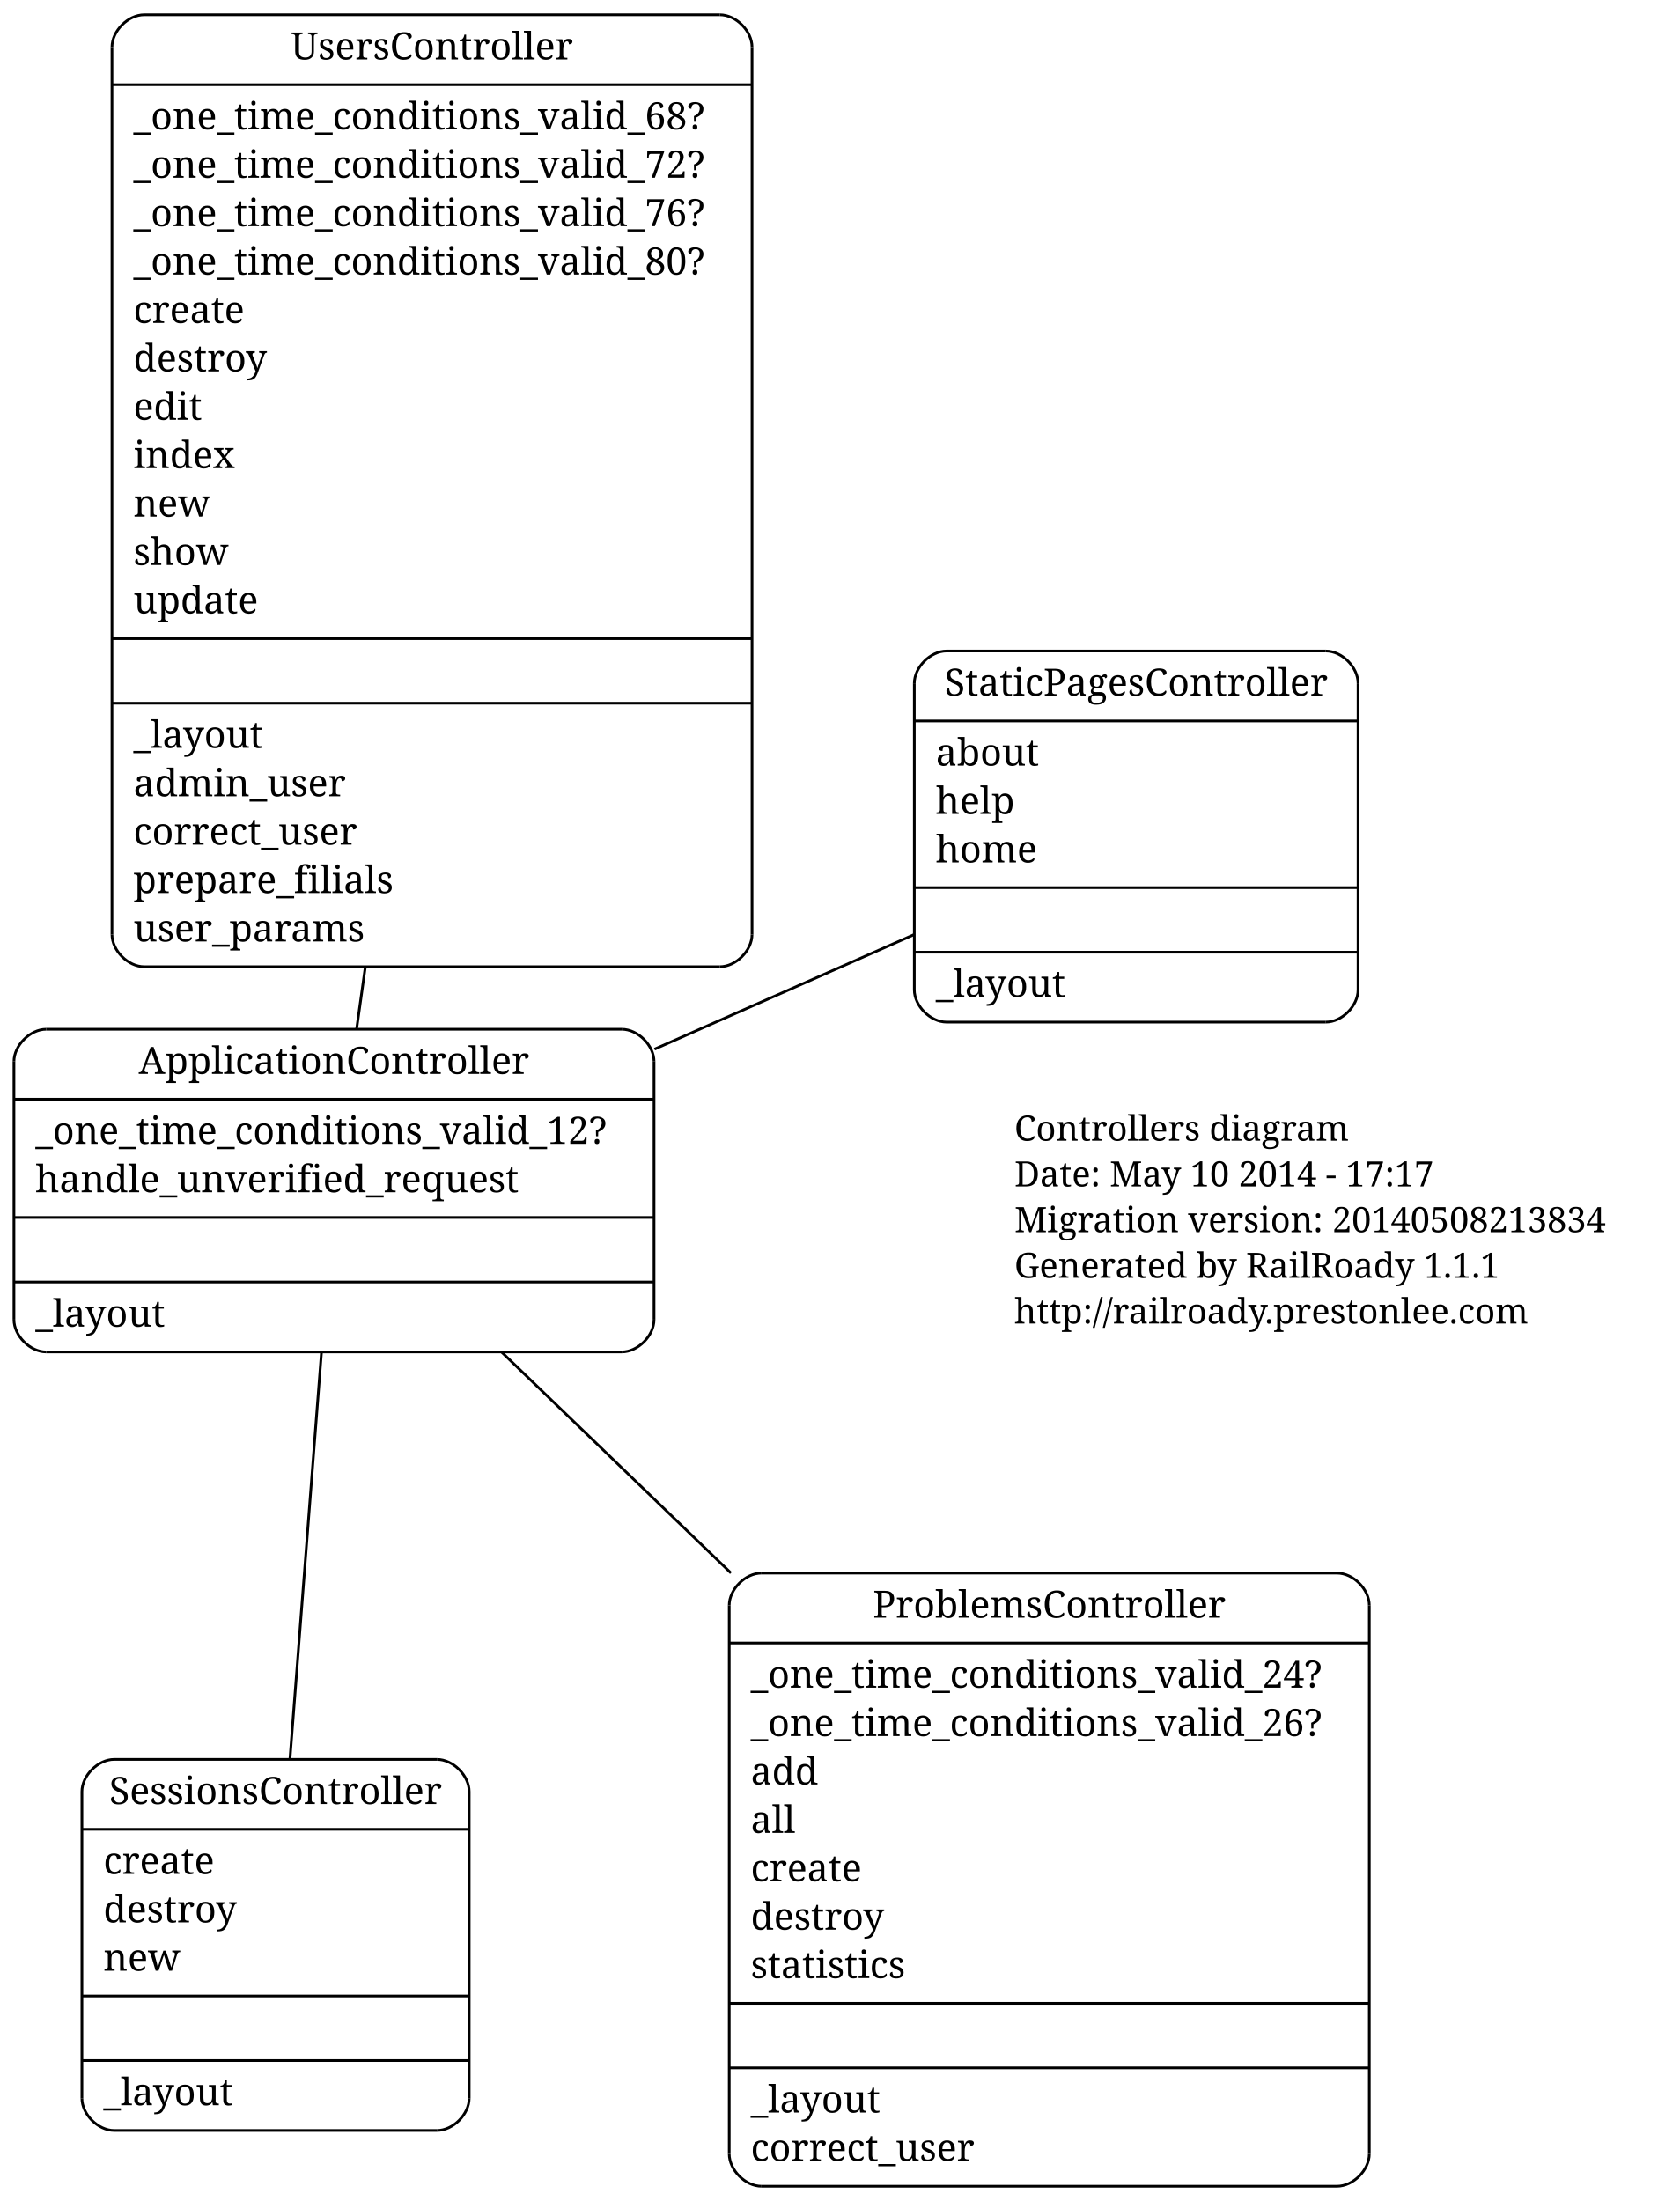
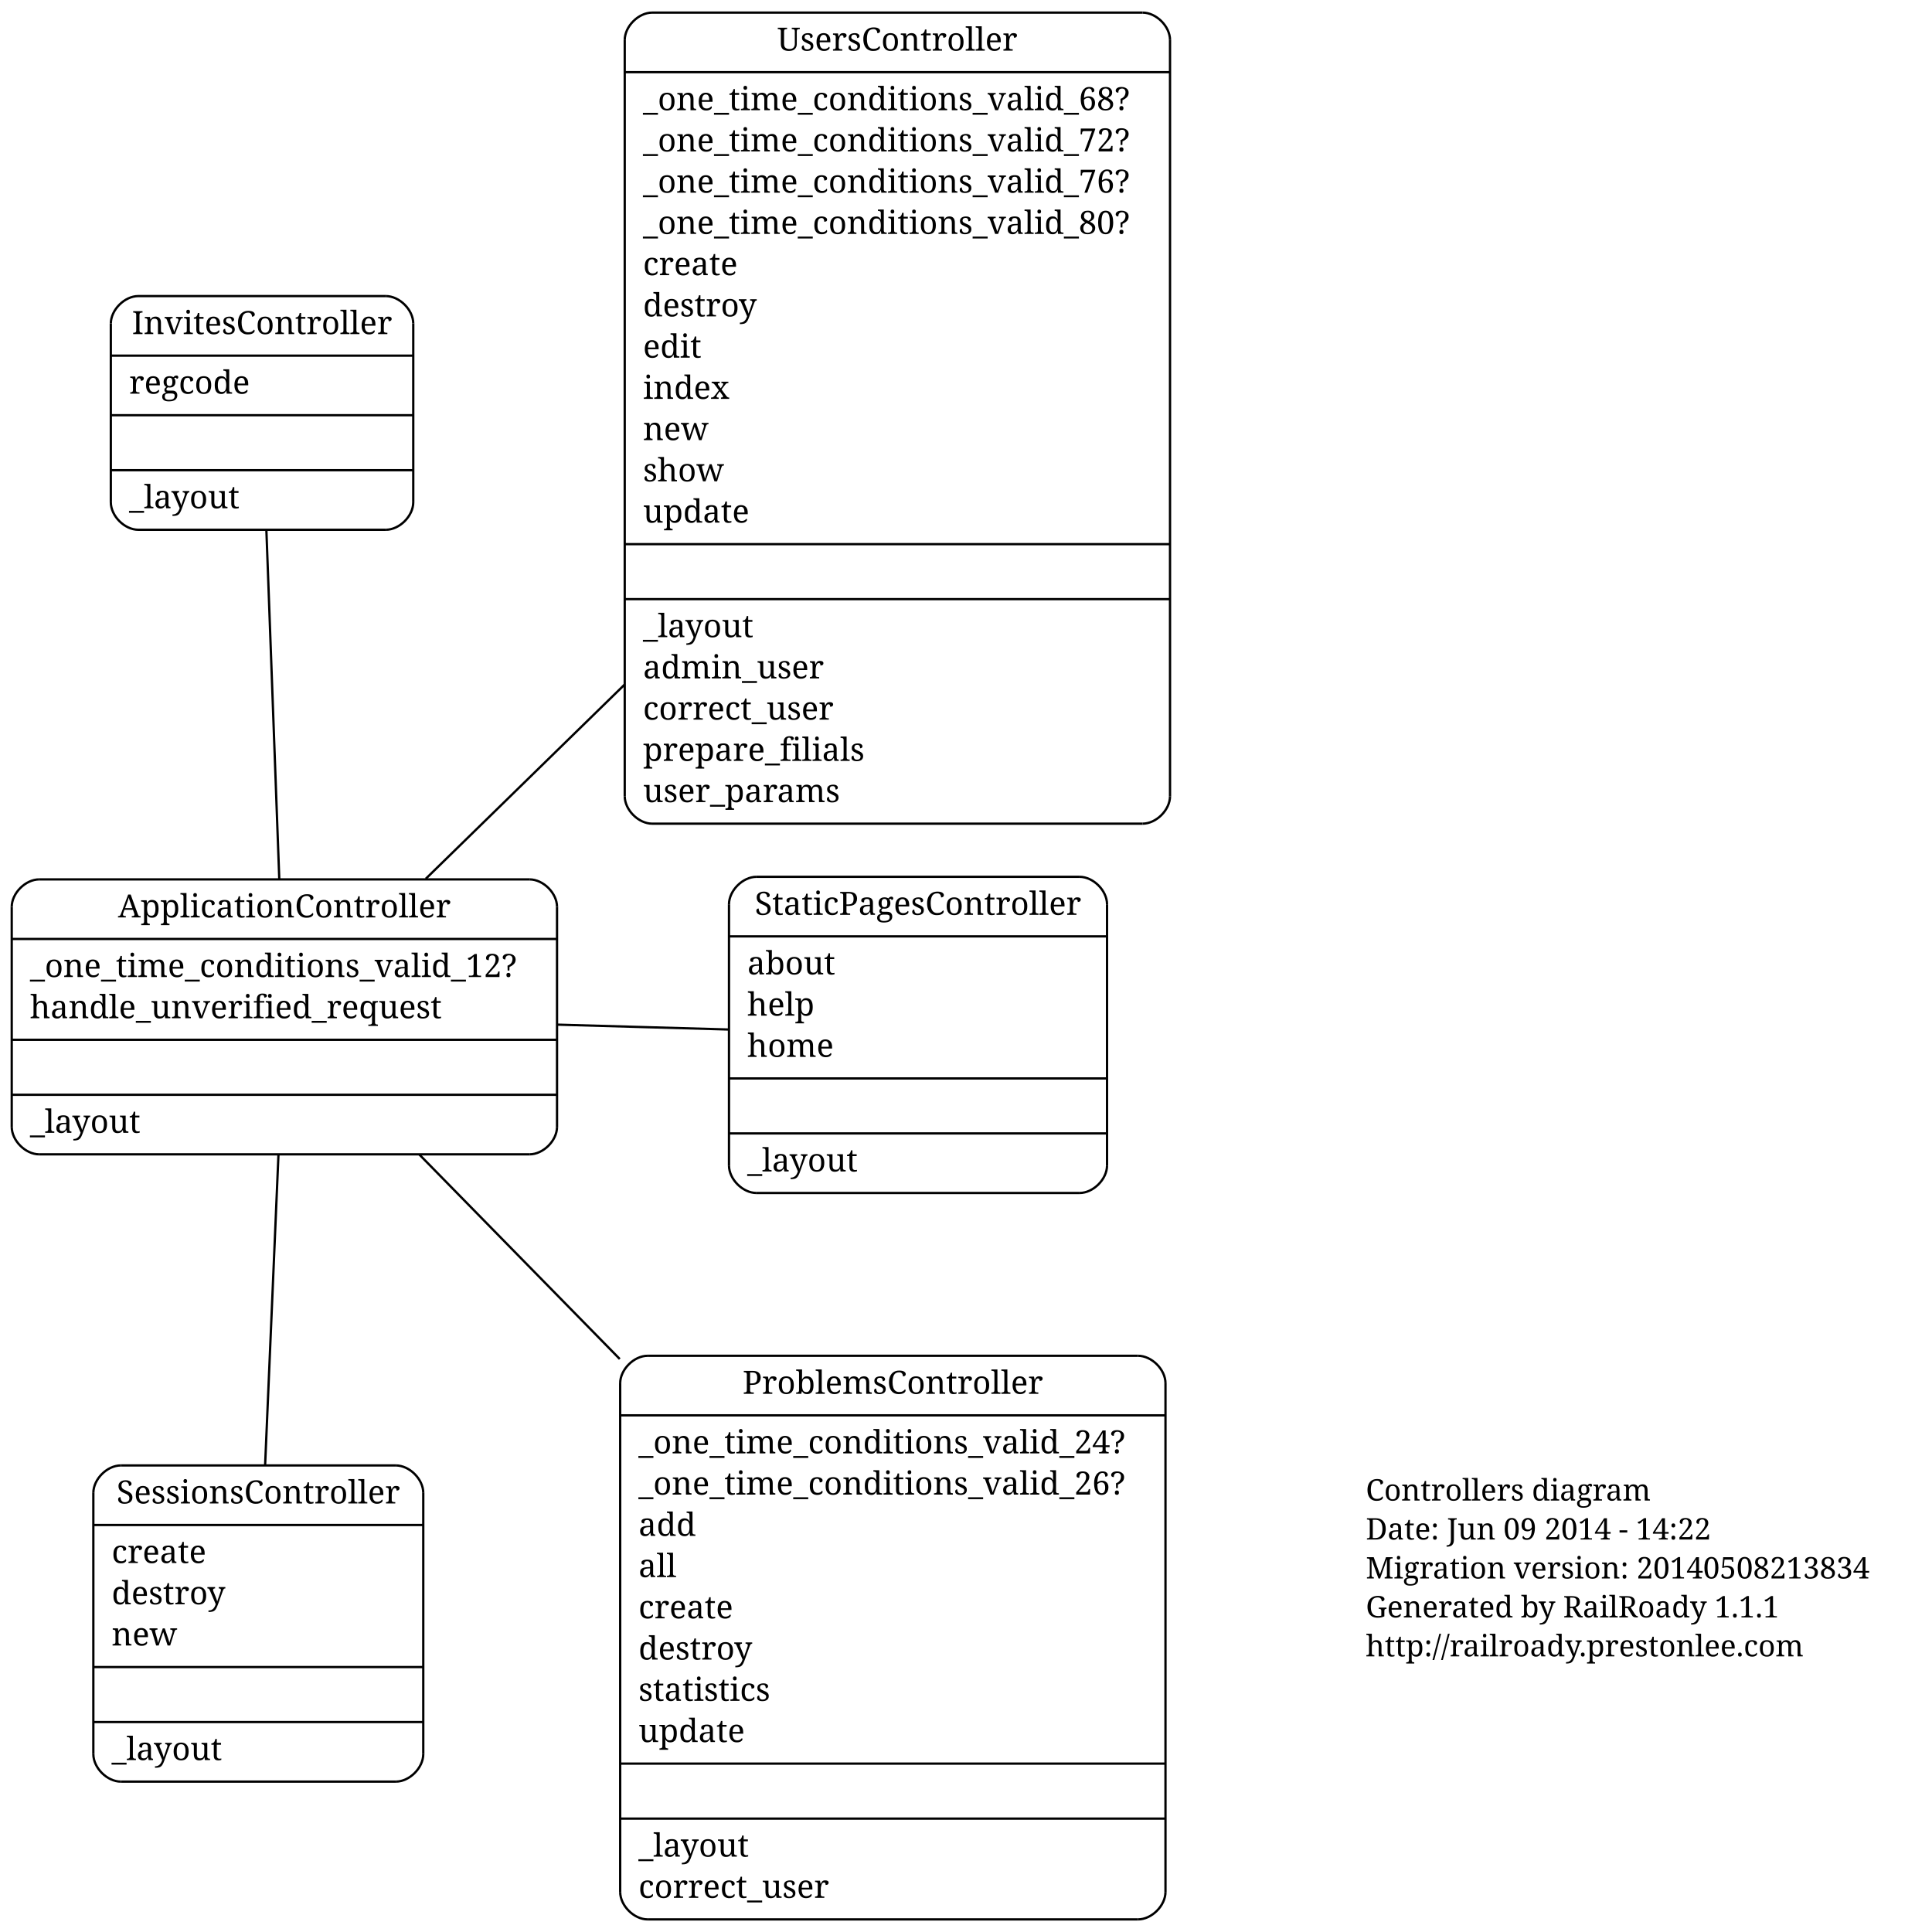
- <svg xmlns="http://www.w3.org/2000/svg" width="624pt" height="818pt" viewBox="0.00 0.00 624.00 818.50">
-   <g id="graph1" class="graph" transform="scale(1 1) rotate(0) translate(4 814.499)">
-     <polygon fill="white" stroke="white" points="-4,5 -4,-814.499 621,-814.499 621,5 -4,5" />
+ <svg xmlns="http://www.w3.org/2000/svg" width="843pt" height="843pt" viewBox="0.00 0.00 843.00 843.24">
+   <g id="graph1" class="graph" transform="scale(1 1) rotate(0) translate(4 839.243)">
+     <polygon fill="white" stroke="white" points="-4,5 -4,-839.243 840,-839.243 840,5 -4,5" />
    <g id="node1" class="node">
-       <text text-anchor="start" x="373" y="-390.3" font-family="Times Roman,serif" font-size="13.00">Controllers diagram</text>
-       <text text-anchor="start" x="373" y="-373.3" font-family="Times Roman,serif" font-size="13.00">Date: May 10 2014 - 17:17</text>
-       <text text-anchor="start" x="373" y="-356.3" font-family="Times Roman,serif" font-size="13.00">Migration version: 20140508213834</text>
-       <text text-anchor="start" x="373" y="-339.3" font-family="Times Roman,serif" font-size="13.00">Generated by RailRoady 1.1.1</text>
-       <text text-anchor="start" x="373" y="-322.3" font-family="Times Roman,serif" font-size="13.00">http://railroady.prestonlee.com</text>
+       <text text-anchor="start" x="592" y="-184.3" font-family="Times Roman,serif" font-size="13.00">Controllers diagram</text>
+       <text text-anchor="start" x="592" y="-167.3" font-family="Times Roman,serif" font-size="13.00">Date: Jun 09 2014 - 14:22</text>
+       <text text-anchor="start" x="592" y="-150.3" font-family="Times Roman,serif" font-size="13.00">Migration version: 20140508213834</text>
+       <text text-anchor="start" x="592" y="-133.3" font-family="Times Roman,serif" font-size="13.00">Generated by RailRoady 1.1.1</text>
+       <text text-anchor="start" x="592" y="-116.3" font-family="Times Roman,serif" font-size="13.00">http://railroady.prestonlee.com</text>
    </g>
    <g id="node2" class="node">
-       <polyline fill="none" stroke="black" points="38.267,-22.227 158.268,-22.227 " />
-       <path fill="none" stroke="black" d="M158.268,-22.227C164.268,-22.227 170.268,-28.227 170.268,-34.227" />
-       <polyline fill="none" stroke="black" points="170.268,-34.227 170.268,-148.227 " />
-       <path fill="none" stroke="black" d="M170.268,-148.227C170.268,-154.227 164.268,-160.227 158.268,-160.227" />
-       <polyline fill="none" stroke="black" points="158.268,-160.227 38.267,-160.227 " />
-       <path fill="none" stroke="black" d="M38.267,-160.227C32.267,-160.227 26.267,-154.227 26.267,-148.227" />
-       <polyline fill="none" stroke="black" points="26.267,-148.227 26.267,-34.227 " />
-       <path fill="none" stroke="black" d="M26.267,-34.227C26.267,-28.227 32.267,-22.227 38.267,-22.227" />
-       <text text-anchor="middle" x="98.267" y="-143.627" font-family="Times Roman,serif" font-size="14.00">SessionsController</text>
-       <polyline fill="none" stroke="black" points="26.267,-134.227 170.268,-134.227 " />
-       <text text-anchor="start" x="34.267" y="-117.627" font-family="Times Roman,serif" font-size="14.00">create</text>
-       <text text-anchor="start" x="34.267" y="-99.627" font-family="Times Roman,serif" font-size="14.00">destroy</text>
-       <text text-anchor="start" x="34.267" y="-81.627" font-family="Times Roman,serif" font-size="14.00">new</text>
-       <polyline fill="none" stroke="black" points="26.267,-72.227 170.268,-72.227 " />
-       <polyline fill="none" stroke="black" points="26.267,-48.227 170.268,-48.227 " />
-       <text text-anchor="start" x="34.267" y="-31.627" font-family="Times Roman,serif" font-size="14.00">_layout</text>
+       <polyline fill="none" stroke="black" points="48.621,-61.641 168.621,-61.641 " />
+       <path fill="none" stroke="black" d="M168.621,-61.641C174.621,-61.641 180.621,-67.641 180.621,-73.641" />
+       <polyline fill="none" stroke="black" points="180.621,-73.641 180.621,-187.641 " />
+       <path fill="none" stroke="black" d="M180.621,-187.641C180.621,-193.641 174.621,-199.641 168.621,-199.641" />
+       <polyline fill="none" stroke="black" points="168.621,-199.641 48.621,-199.641 " />
+       <path fill="none" stroke="black" d="M48.621,-199.641C42.621,-199.641 36.621,-193.641 36.621,-187.641" />
+       <polyline fill="none" stroke="black" points="36.621,-187.641 36.621,-73.641 " />
+       <path fill="none" stroke="black" d="M36.621,-73.641C36.621,-67.641 42.621,-61.641 48.621,-61.641" />
+       <text text-anchor="middle" x="108.621" y="-183.041" font-family="Times Roman,serif" font-size="14.00">SessionsController</text>
+       <polyline fill="none" stroke="black" points="36.621,-173.641 180.621,-173.641 " />
+       <text text-anchor="start" x="44.621" y="-157.041" font-family="Times Roman,serif" font-size="14.00">create</text>
+       <text text-anchor="start" x="44.621" y="-139.041" font-family="Times Roman,serif" font-size="14.00">destroy</text>
+       <text text-anchor="start" x="44.621" y="-121.041" font-family="Times Roman,serif" font-size="14.00">new</text>
+       <polyline fill="none" stroke="black" points="36.621,-111.641 180.621,-111.641 " />
+       <polyline fill="none" stroke="black" points="36.621,-87.641 180.621,-87.641 " />
+       <text text-anchor="start" x="44.621" y="-71.041" font-family="Times Roman,serif" font-size="14.00">_layout</text>
    </g>
    <g id="node3" class="node">
-       <polyline fill="none" stroke="black" points="347.781,-434.4 488.781,-434.4 " />
-       <path fill="none" stroke="black" d="M488.781,-434.4C494.781,-434.4 500.781,-440.4 500.781,-446.4" />
-       <polyline fill="none" stroke="black" points="500.781,-446.4 500.781,-560.4 " />
-       <path fill="none" stroke="black" d="M500.781,-560.4C500.781,-566.4 494.781,-572.4 488.781,-572.4" />
-       <polyline fill="none" stroke="black" points="488.781,-572.4 347.781,-572.4 " />
-       <path fill="none" stroke="black" d="M347.781,-572.4C341.781,-572.4 335.781,-566.4 335.781,-560.4" />
-       <polyline fill="none" stroke="black" points="335.781,-560.4 335.781,-446.4 " />
-       <path fill="none" stroke="black" d="M335.781,-446.4C335.781,-440.4 341.781,-434.4 347.781,-434.4" />
-       <text text-anchor="middle" x="418.281" y="-555.8" font-family="Times Roman,serif" font-size="14.00">StaticPagesController</text>
-       <polyline fill="none" stroke="black" points="335.781,-546.4 500.781,-546.4 " />
-       <text text-anchor="start" x="343.781" y="-529.8" font-family="Times Roman,serif" font-size="14.00">about</text>
-       <text text-anchor="start" x="343.781" y="-511.8" font-family="Times Roman,serif" font-size="14.00">help</text>
-       <text text-anchor="start" x="343.781" y="-493.8" font-family="Times Roman,serif" font-size="14.00">home</text>
-       <polyline fill="none" stroke="black" points="335.781,-484.4 500.781,-484.4 " />
-       <polyline fill="none" stroke="black" points="335.781,-460.4 500.781,-460.4 " />
-       <text text-anchor="start" x="343.781" y="-443.8" font-family="Times Roman,serif" font-size="14.00">_layout</text>
+       <polyline fill="none" stroke="black" points="326.056,-318.551 467.056,-318.551 " />
+       <path fill="none" stroke="black" d="M467.056,-318.551C473.056,-318.551 479.056,-324.551 479.056,-330.551" />
+       <polyline fill="none" stroke="black" points="479.056,-330.551 479.056,-444.551 " />
+       <path fill="none" stroke="black" d="M479.056,-444.551C479.056,-450.551 473.056,-456.551 467.056,-456.551" />
+       <polyline fill="none" stroke="black" points="467.056,-456.551 326.056,-456.551 " />
+       <path fill="none" stroke="black" d="M326.056,-456.551C320.056,-456.551 314.056,-450.551 314.056,-444.551" />
+       <polyline fill="none" stroke="black" points="314.056,-444.551 314.056,-330.551 " />
+       <path fill="none" stroke="black" d="M314.056,-330.551C314.056,-324.551 320.056,-318.551 326.056,-318.551" />
+       <text text-anchor="middle" x="396.556" y="-439.951" font-family="Times Roman,serif" font-size="14.00">StaticPagesController</text>
+       <polyline fill="none" stroke="black" points="314.056,-430.551 479.056,-430.551 " />
+       <text text-anchor="start" x="322.056" y="-413.951" font-family="Times Roman,serif" font-size="14.00">about</text>
+       <text text-anchor="start" x="322.056" y="-395.951" font-family="Times Roman,serif" font-size="14.00">help</text>
+       <text text-anchor="start" x="322.056" y="-377.951" font-family="Times Roman,serif" font-size="14.00">home</text>
+       <polyline fill="none" stroke="black" points="314.056,-368.551 479.056,-368.551 " />
+       <polyline fill="none" stroke="black" points="314.056,-344.551 479.056,-344.551 " />
+       <text text-anchor="start" x="322.056" y="-327.951" font-family="Times Roman,serif" font-size="14.00">_layout</text>
    </g>
    <g id="node4" class="node">
-       <polyline fill="none" stroke="black" points="278.961,-1.5 492.961,-1.5 " />
-       <path fill="none" stroke="black" d="M492.961,-1.5C498.961,-1.5 504.961,-7.5 504.961,-13.5" />
-       <polyline fill="none" stroke="black" points="504.961,-13.5 504.961,-217.5 " />
-       <path fill="none" stroke="black" d="M504.961,-217.5C504.961,-223.5 498.961,-229.5 492.961,-229.5" />
-       <polyline fill="none" stroke="black" points="492.961,-229.5 278.961,-229.5 " />
-       <path fill="none" stroke="black" d="M278.961,-229.5C272.961,-229.5 266.961,-223.5 266.961,-217.5" />
-       <polyline fill="none" stroke="black" points="266.961,-217.5 266.961,-13.5 " />
-       <path fill="none" stroke="black" d="M266.961,-13.5C266.961,-7.5 272.961,-1.5 278.961,-1.5" />
-       <text text-anchor="middle" x="385.961" y="-212.9" font-family="Times Roman,serif" font-size="14.00">ProblemsController</text>
-       <polyline fill="none" stroke="black" points="266.961,-203.5 504.961,-203.5 " />
-       <text text-anchor="start" x="274.961" y="-186.9" font-family="Times Roman,serif" font-size="14.00">_one_time_conditions_valid_24?</text>
-       <text text-anchor="start" x="274.961" y="-168.9" font-family="Times Roman,serif" font-size="14.00">_one_time_conditions_valid_26?</text>
-       <text text-anchor="start" x="274.961" y="-150.9" font-family="Times Roman,serif" font-size="14.00">add</text>
-       <text text-anchor="start" x="274.961" y="-132.9" font-family="Times Roman,serif" font-size="14.00">all</text>
-       <text text-anchor="start" x="274.961" y="-114.9" font-family="Times Roman,serif" font-size="14.00">create</text>
-       <text text-anchor="start" x="274.961" y="-96.9" font-family="Times Roman,serif" font-size="14.00">destroy</text>
-       <text text-anchor="start" x="274.961" y="-78.9" font-family="Times Roman,serif" font-size="14.00">statistics</text>
-       <polyline fill="none" stroke="black" points="266.961,-69.5 504.961,-69.5 " />
-       <polyline fill="none" stroke="black" points="266.961,-45.5 504.961,-45.5 " />
-       <text text-anchor="start" x="274.961" y="-28.9" font-family="Times Roman,serif" font-size="14.00">_layout</text>
-       <text text-anchor="start" x="274.961" y="-10.9" font-family="Times Roman,serif" font-size="14.00">correct_user</text>
+       <polyline fill="none" stroke="black" points="278.566,-1.5 492.566,-1.5 " />
+       <path fill="none" stroke="black" d="M492.566,-1.5C498.566,-1.5 504.566,-7.5 504.566,-13.5" />
+       <polyline fill="none" stroke="black" points="504.566,-13.5 504.566,-235.5 " />
+       <path fill="none" stroke="black" d="M504.566,-235.5C504.566,-241.5 498.566,-247.5 492.566,-247.5" />
+       <polyline fill="none" stroke="black" points="492.566,-247.5 278.566,-247.5 " />
+       <path fill="none" stroke="black" d="M278.566,-247.5C272.566,-247.5 266.566,-241.5 266.566,-235.5" />
+       <polyline fill="none" stroke="black" points="266.566,-235.5 266.566,-13.5 " />
+       <path fill="none" stroke="black" d="M266.566,-13.5C266.566,-7.5 272.566,-1.5 278.566,-1.5" />
+       <text text-anchor="middle" x="385.566" y="-230.9" font-family="Times Roman,serif" font-size="14.00">ProblemsController</text>
+       <polyline fill="none" stroke="black" points="266.566,-221.5 504.566,-221.5 " />
+       <text text-anchor="start" x="274.566" y="-204.9" font-family="Times Roman,serif" font-size="14.00">_one_time_conditions_valid_24?</text>
+       <text text-anchor="start" x="274.566" y="-186.9" font-family="Times Roman,serif" font-size="14.00">_one_time_conditions_valid_26?</text>
+       <text text-anchor="start" x="274.566" y="-168.9" font-family="Times Roman,serif" font-size="14.00">add</text>
+       <text text-anchor="start" x="274.566" y="-150.9" font-family="Times Roman,serif" font-size="14.00">all</text>
+       <text text-anchor="start" x="274.566" y="-132.9" font-family="Times Roman,serif" font-size="14.00">create</text>
+       <text text-anchor="start" x="274.566" y="-114.9" font-family="Times Roman,serif" font-size="14.00">destroy</text>
+       <text text-anchor="start" x="274.566" y="-96.9" font-family="Times Roman,serif" font-size="14.00">statistics</text>
+       <text text-anchor="start" x="274.566" y="-78.9" font-family="Times Roman,serif" font-size="14.00">update</text>
+       <polyline fill="none" stroke="black" points="266.566,-69.5 504.566,-69.5 " />
+       <polyline fill="none" stroke="black" points="266.566,-45.5 504.566,-45.5 " />
+       <text text-anchor="start" x="274.566" y="-28.9" font-family="Times Roman,serif" font-size="14.00">_layout</text>
+       <text text-anchor="start" x="274.566" y="-10.9" font-family="Times Roman,serif" font-size="14.00">correct_user</text>
    </g>
    <g id="node5" class="node">
-       <polyline fill="none" stroke="black" points="49.439,-454.999 263.439,-454.999 " />
-       <path fill="none" stroke="black" d="M263.439,-454.999C269.439,-454.999 275.439,-460.999 275.439,-466.999" />
-       <polyline fill="none" stroke="black" points="275.439,-466.999 275.439,-796.999 " />
-       <path fill="none" stroke="black" d="M275.439,-796.999C275.439,-802.999 269.439,-808.999 263.439,-808.999" />
-       <polyline fill="none" stroke="black" points="263.439,-808.999 49.439,-808.999 " />
-       <path fill="none" stroke="black" d="M49.439,-808.999C43.439,-808.999 37.439,-802.999 37.439,-796.999" />
-       <polyline fill="none" stroke="black" points="37.439,-796.999 37.439,-466.999 " />
-       <path fill="none" stroke="black" d="M37.439,-466.999C37.439,-460.999 43.439,-454.999 49.439,-454.999" />
-       <text text-anchor="middle" x="156.439" y="-792.399" font-family="Times Roman,serif" font-size="14.00">UsersController</text>
-       <polyline fill="none" stroke="black" points="37.439,-782.999 275.439,-782.999 " />
-       <text text-anchor="start" x="45.439" y="-766.399" font-family="Times Roman,serif" font-size="14.00">_one_time_conditions_valid_68?</text>
-       <text text-anchor="start" x="45.439" y="-748.399" font-family="Times Roman,serif" font-size="14.00">_one_time_conditions_valid_72?</text>
-       <text text-anchor="start" x="45.439" y="-730.399" font-family="Times Roman,serif" font-size="14.00">_one_time_conditions_valid_76?</text>
-       <text text-anchor="start" x="45.439" y="-712.399" font-family="Times Roman,serif" font-size="14.00">_one_time_conditions_valid_80?</text>
-       <text text-anchor="start" x="45.439" y="-694.399" font-family="Times Roman,serif" font-size="14.00">create</text>
-       <text text-anchor="start" x="45.439" y="-676.399" font-family="Times Roman,serif" font-size="14.00">destroy</text>
-       <text text-anchor="start" x="45.439" y="-658.399" font-family="Times Roman,serif" font-size="14.00">edit</text>
-       <text text-anchor="start" x="45.439" y="-640.399" font-family="Times Roman,serif" font-size="14.00">index</text>
-       <text text-anchor="start" x="45.439" y="-622.399" font-family="Times Roman,serif" font-size="14.00">new</text>
-       <text text-anchor="start" x="45.439" y="-604.399" font-family="Times Roman,serif" font-size="14.00">show</text>
-       <text text-anchor="start" x="45.439" y="-586.399" font-family="Times Roman,serif" font-size="14.00">update</text>
-       <polyline fill="none" stroke="black" points="37.439,-576.999 275.439,-576.999 " />
-       <polyline fill="none" stroke="black" points="37.439,-552.999 275.439,-552.999 " />
-       <text text-anchor="start" x="45.439" y="-536.399" font-family="Times Roman,serif" font-size="14.00">_layout</text>
-       <text text-anchor="start" x="45.439" y="-518.399" font-family="Times Roman,serif" font-size="14.00">admin_user</text>
-       <text text-anchor="start" x="45.439" y="-500.399" font-family="Times Roman,serif" font-size="14.00">correct_user</text>
-       <text text-anchor="start" x="45.439" y="-482.399" font-family="Times Roman,serif" font-size="14.00">prepare_filials</text>
-       <text text-anchor="start" x="45.439" y="-464.399" font-family="Times Roman,serif" font-size="14.00">user_params</text>
+       <polyline fill="none" stroke="black" points="280.548,-479.743 494.548,-479.743 " />
+       <path fill="none" stroke="black" d="M494.548,-479.743C500.548,-479.743 506.548,-485.743 506.548,-491.743" />
+       <polyline fill="none" stroke="black" points="506.548,-491.743 506.548,-821.743 " />
+       <path fill="none" stroke="black" d="M506.548,-821.743C506.548,-827.743 500.548,-833.743 494.548,-833.743" />
+       <polyline fill="none" stroke="black" points="494.548,-833.743 280.548,-833.743 " />
+       <path fill="none" stroke="black" d="M280.548,-833.743C274.548,-833.743 268.548,-827.743 268.548,-821.743" />
+       <polyline fill="none" stroke="black" points="268.548,-821.743 268.548,-491.743 " />
+       <path fill="none" stroke="black" d="M268.548,-491.743C268.548,-485.743 274.548,-479.743 280.548,-479.743" />
+       <text text-anchor="middle" x="387.548" y="-817.143" font-family="Times Roman,serif" font-size="14.00">UsersController</text>
+       <polyline fill="none" stroke="black" points="268.548,-807.743 506.548,-807.743 " />
+       <text text-anchor="start" x="276.548" y="-791.143" font-family="Times Roman,serif" font-size="14.00">_one_time_conditions_valid_68?</text>
+       <text text-anchor="start" x="276.548" y="-773.143" font-family="Times Roman,serif" font-size="14.00">_one_time_conditions_valid_72?</text>
+       <text text-anchor="start" x="276.548" y="-755.143" font-family="Times Roman,serif" font-size="14.00">_one_time_conditions_valid_76?</text>
+       <text text-anchor="start" x="276.548" y="-737.143" font-family="Times Roman,serif" font-size="14.00">_one_time_conditions_valid_80?</text>
+       <text text-anchor="start" x="276.548" y="-719.143" font-family="Times Roman,serif" font-size="14.00">create</text>
+       <text text-anchor="start" x="276.548" y="-701.143" font-family="Times Roman,serif" font-size="14.00">destroy</text>
+       <text text-anchor="start" x="276.548" y="-683.143" font-family="Times Roman,serif" font-size="14.00">edit</text>
+       <text text-anchor="start" x="276.548" y="-665.143" font-family="Times Roman,serif" font-size="14.00">index</text>
+       <text text-anchor="start" x="276.548" y="-647.143" font-family="Times Roman,serif" font-size="14.00">new</text>
+       <text text-anchor="start" x="276.548" y="-629.143" font-family="Times Roman,serif" font-size="14.00">show</text>
+       <text text-anchor="start" x="276.548" y="-611.143" font-family="Times Roman,serif" font-size="14.00">update</text>
+       <polyline fill="none" stroke="black" points="268.548,-601.743 506.548,-601.743 " />
+       <polyline fill="none" stroke="black" points="268.548,-577.743 506.548,-577.743 " />
+       <text text-anchor="start" x="276.548" y="-561.143" font-family="Times Roman,serif" font-size="14.00">_layout</text>
+       <text text-anchor="start" x="276.548" y="-543.143" font-family="Times Roman,serif" font-size="14.00">admin_user</text>
+       <text text-anchor="start" x="276.548" y="-525.143" font-family="Times Roman,serif" font-size="14.00">correct_user</text>
+       <text text-anchor="start" x="276.548" y="-507.143" font-family="Times Roman,serif" font-size="14.00">prepare_filials</text>
+       <text text-anchor="start" x="276.548" y="-489.143" font-family="Times Roman,serif" font-size="14.00">user_params</text>
    </g>
    <g id="node6" class="node">
-       <polyline fill="none" stroke="black" points="13,-311.744 227,-311.744 " />
-       <path fill="none" stroke="black" d="M227,-311.744C233,-311.744 239,-317.744 239,-323.744" />
-       <polyline fill="none" stroke="black" points="239,-323.744 239,-419.744 " />
-       <path fill="none" stroke="black" d="M239,-419.744C239,-425.744 233,-431.744 227,-431.744" />
-       <polyline fill="none" stroke="black" points="227,-431.744 13,-431.744 " />
-       <path fill="none" stroke="black" d="M13,-431.744C7,-431.744 1,-425.744 1,-419.744" />
-       <polyline fill="none" stroke="black" points="1,-419.744 1,-323.744 " />
-       <path fill="none" stroke="black" d="M1,-323.744C1,-317.744 7,-311.744 13,-311.744" />
-       <text text-anchor="middle" x="120" y="-415.144" font-family="Times Roman,serif" font-size="14.00">ApplicationController</text>
-       <polyline fill="none" stroke="black" points="1,-405.744 239,-405.744 " />
-       <text text-anchor="start" x="9" y="-389.144" font-family="Times Roman,serif" font-size="14.00">_one_time_conditions_valid_12?</text>
-       <text text-anchor="start" x="9" y="-371.144" font-family="Times Roman,serif" font-size="14.00">handle_unverified_request</text>
-       <polyline fill="none" stroke="black" points="1,-361.744 239,-361.744 " />
-       <polyline fill="none" stroke="black" points="1,-337.744 239,-337.744 " />
-       <text text-anchor="start" x="9" y="-321.144" font-family="Times Roman,serif" font-size="14.00">_layout</text>
+       <polyline fill="none" stroke="black" points="13,-335.42 227,-335.42 " />
+       <path fill="none" stroke="black" d="M227,-335.42C233,-335.42 239,-341.42 239,-347.42" />
+       <polyline fill="none" stroke="black" points="239,-347.42 239,-443.42 " />
+       <path fill="none" stroke="black" d="M239,-443.42C239,-449.42 233,-455.42 227,-455.42" />
+       <polyline fill="none" stroke="black" points="227,-455.42 13,-455.42 " />
+       <path fill="none" stroke="black" d="M13,-455.42C7,-455.42 1,-449.42 1,-443.42" />
+       <polyline fill="none" stroke="black" points="1,-443.42 1,-347.42 " />
+       <path fill="none" stroke="black" d="M1,-347.42C1,-341.42 7,-335.42 13,-335.42" />
+       <text text-anchor="middle" x="120" y="-438.82" font-family="Times Roman,serif" font-size="14.00">ApplicationController</text>
+       <polyline fill="none" stroke="black" points="1,-429.42 239,-429.42 " />
+       <text text-anchor="start" x="9" y="-412.82" font-family="Times Roman,serif" font-size="14.00">_one_time_conditions_valid_12?</text>
+       <text text-anchor="start" x="9" y="-394.82" font-family="Times Roman,serif" font-size="14.00">handle_unverified_request</text>
+       <polyline fill="none" stroke="black" points="1,-385.42 239,-385.42 " />
+       <polyline fill="none" stroke="black" points="1,-361.42 239,-361.42 " />
+       <text text-anchor="start" x="9" y="-344.82" font-family="Times Roman,serif" font-size="14.00">_layout</text>
    </g>
    <g id="edge2" class="edge">
-       <path fill="none" stroke="black" d="M115.338,-311.566C111.902,-267.214 107.221,-206.796 103.63,-160.444" />
+       <path fill="none" stroke="black" d="M117.418,-335.338C115.687,-295.057 113.402,-241.893 111.595,-199.842" />
    </g>
    <g id="edge4" class="edge">
-       <path fill="none" stroke="black" d="M239.174,-424.345C271.466,-438.598 305.713,-453.715 335.517,-466.87" />
+       <path fill="none" stroke="black" d="M239.291,-392.026C264.436,-391.31 290.434,-390.571 313.875,-389.904" />
    </g>
    <g id="edge6" class="edge">
-       <path fill="none" stroke="black" d="M182.356,-311.666C207.843,-287.11 238.205,-257.857 267.603,-229.533" />
+       <path fill="none" stroke="black" d="M178.938,-335.294C204.762,-308.949 236.051,-277.029 266.383,-246.086" />
    </g>
    <g id="edge8" class="edge">
-       <path fill="none" stroke="black" d="M128.406,-431.778C129.436,-439.134 130.525,-446.915 131.653,-454.974" />
+       <path fill="none" stroke="black" d="M181.717,-455.701C207.566,-480.949 238.531,-511.194 268.499,-540.464" />
+     </g>
+     <g id="node7" class="node">
+       <polyline fill="none" stroke="black" points="56.252,-608.018 164.252,-608.018 " />
+       <path fill="none" stroke="black" d="M164.252,-608.018C170.252,-608.018 176.252,-614.018 176.252,-620.018" />
+       <polyline fill="none" stroke="black" points="176.252,-620.018 176.252,-698.018 " />
+       <path fill="none" stroke="black" d="M176.252,-698.018C176.252,-704.018 170.252,-710.018 164.252,-710.018" />
+       <polyline fill="none" stroke="black" points="164.252,-710.018 56.252,-710.018 " />
+       <path fill="none" stroke="black" d="M56.252,-710.018C50.252,-710.018 44.252,-704.018 44.252,-698.018" />
+       <polyline fill="none" stroke="black" points="44.252,-698.018 44.252,-620.018 " />
+       <path fill="none" stroke="black" d="M44.252,-620.018C44.252,-614.018 50.252,-608.018 56.252,-608.018" />
+       <text text-anchor="middle" x="110.252" y="-693.418" font-family="Times Roman,serif" font-size="14.00">InvitesController</text>
+       <polyline fill="none" stroke="black" points="44.252,-684.018 176.252,-684.018 " />
+       <text text-anchor="start" x="52.252" y="-667.418" font-family="Times Roman,serif" font-size="14.00">regcode</text>
+       <polyline fill="none" stroke="black" points="44.252,-658.018 176.252,-658.018 " />
+       <polyline fill="none" stroke="black" points="44.252,-634.018 176.252,-634.018 " />
+       <text text-anchor="start" x="52.252" y="-617.418" font-family="Times Roman,serif" font-size="14.00">_layout</text>
+     </g>
+     <g id="edge10" class="edge">
+       <path fill="none" stroke="black" d="M117.776,-455.565C116.073,-501.605 113.751,-564.407 112.139,-608.006" />
    </g>
  </g>
</svg>
